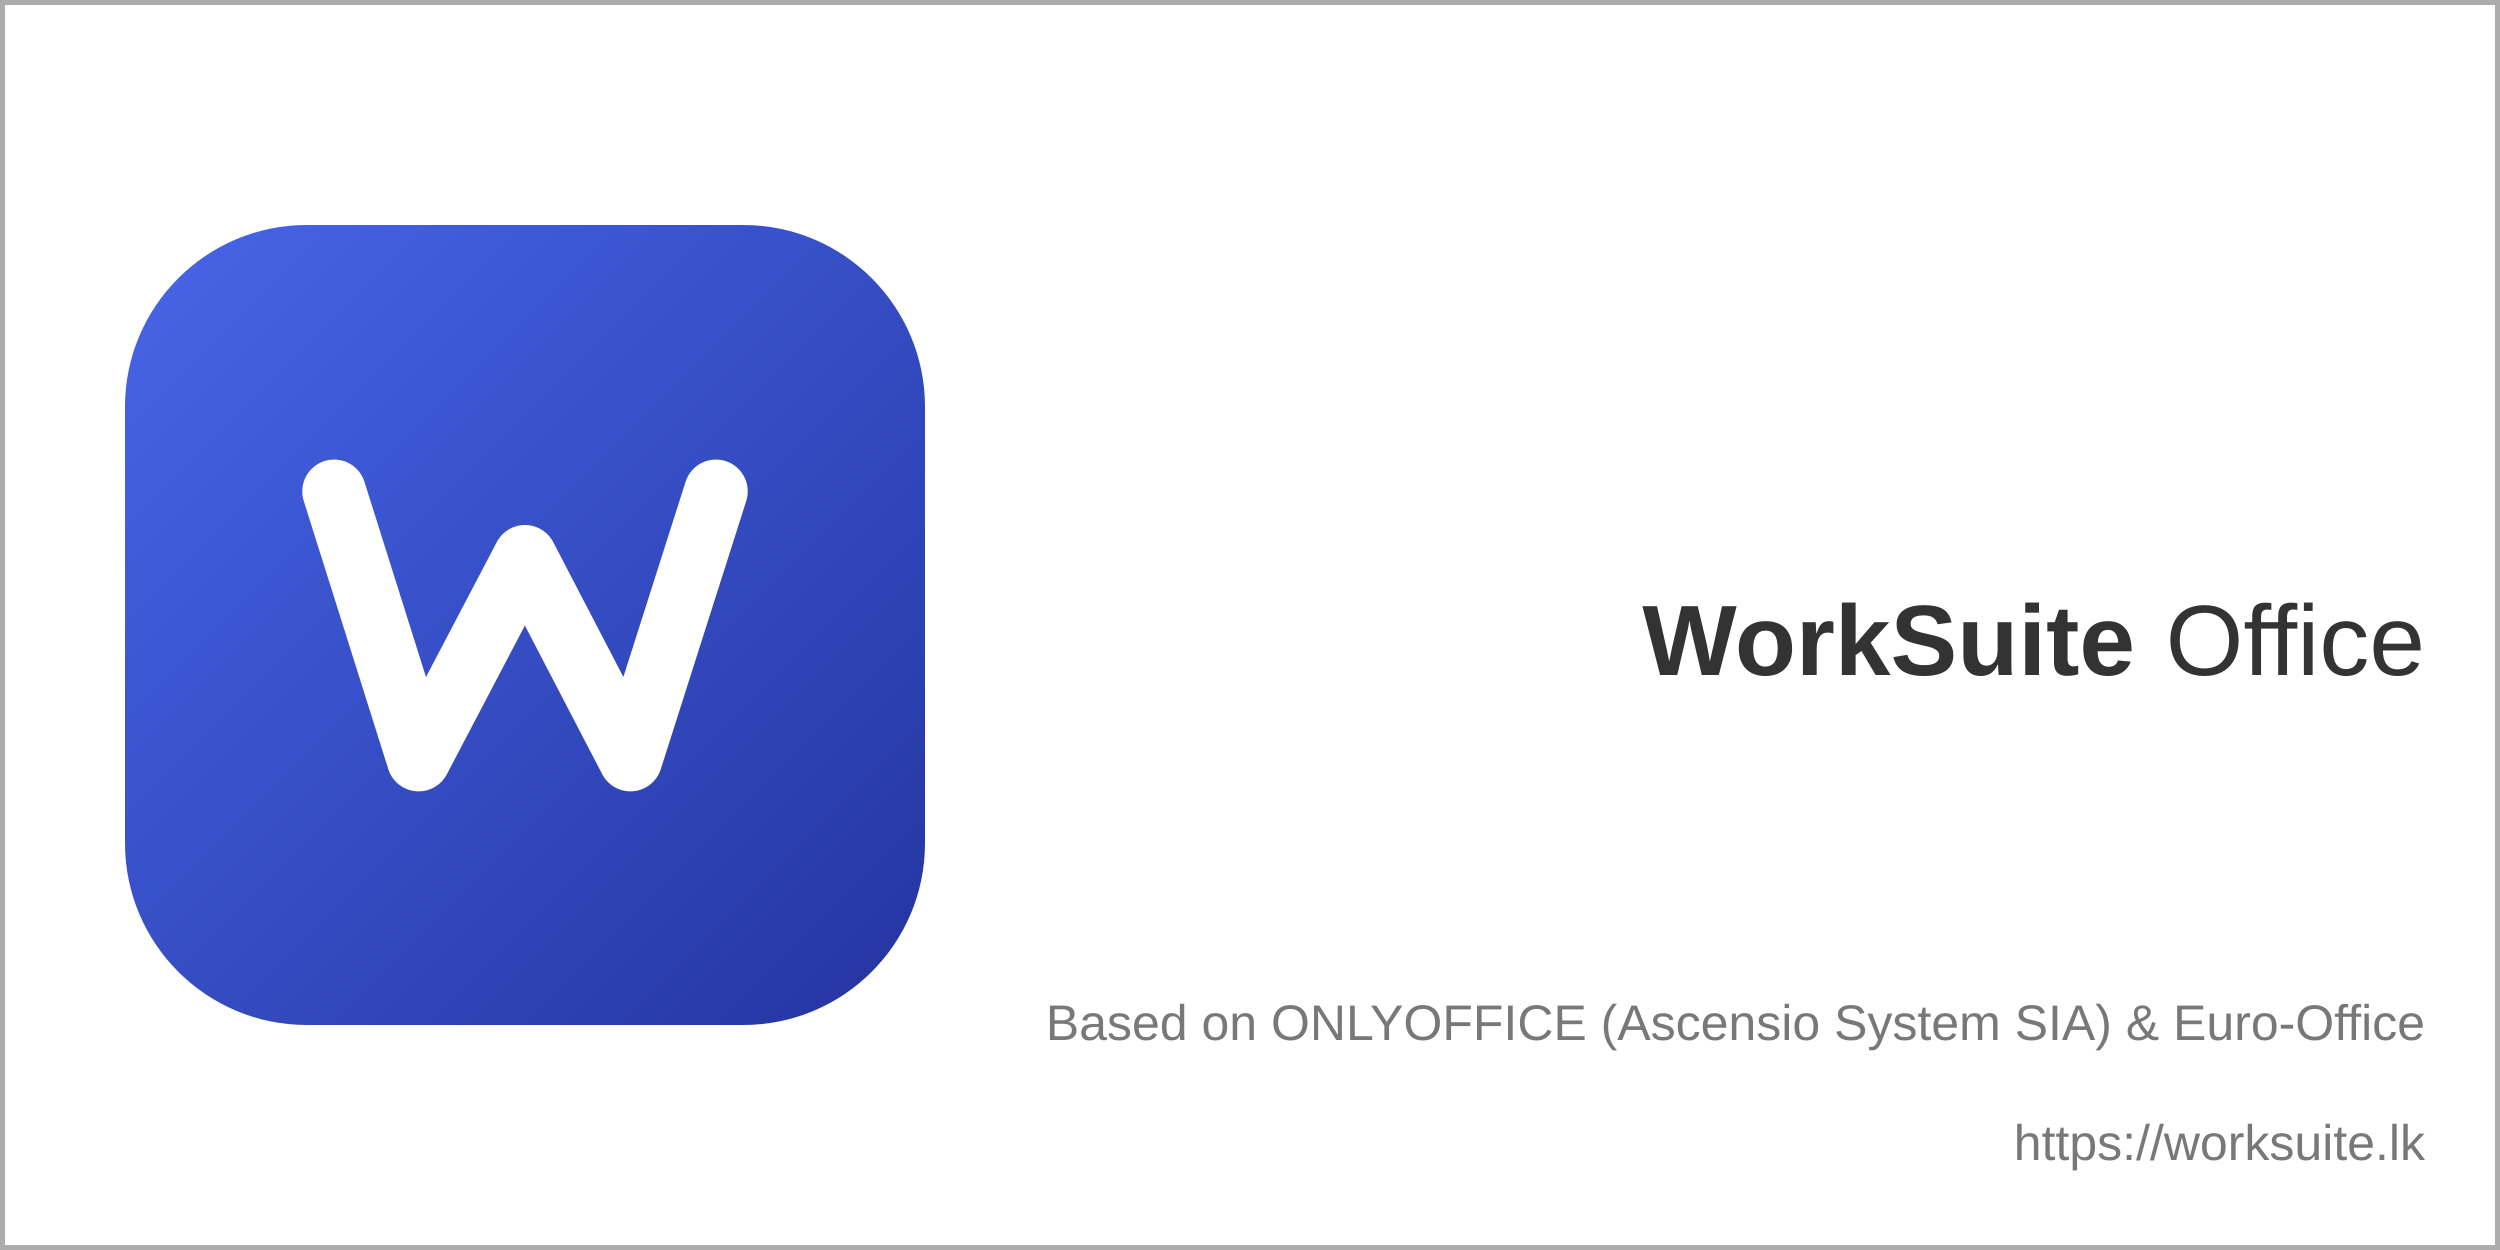
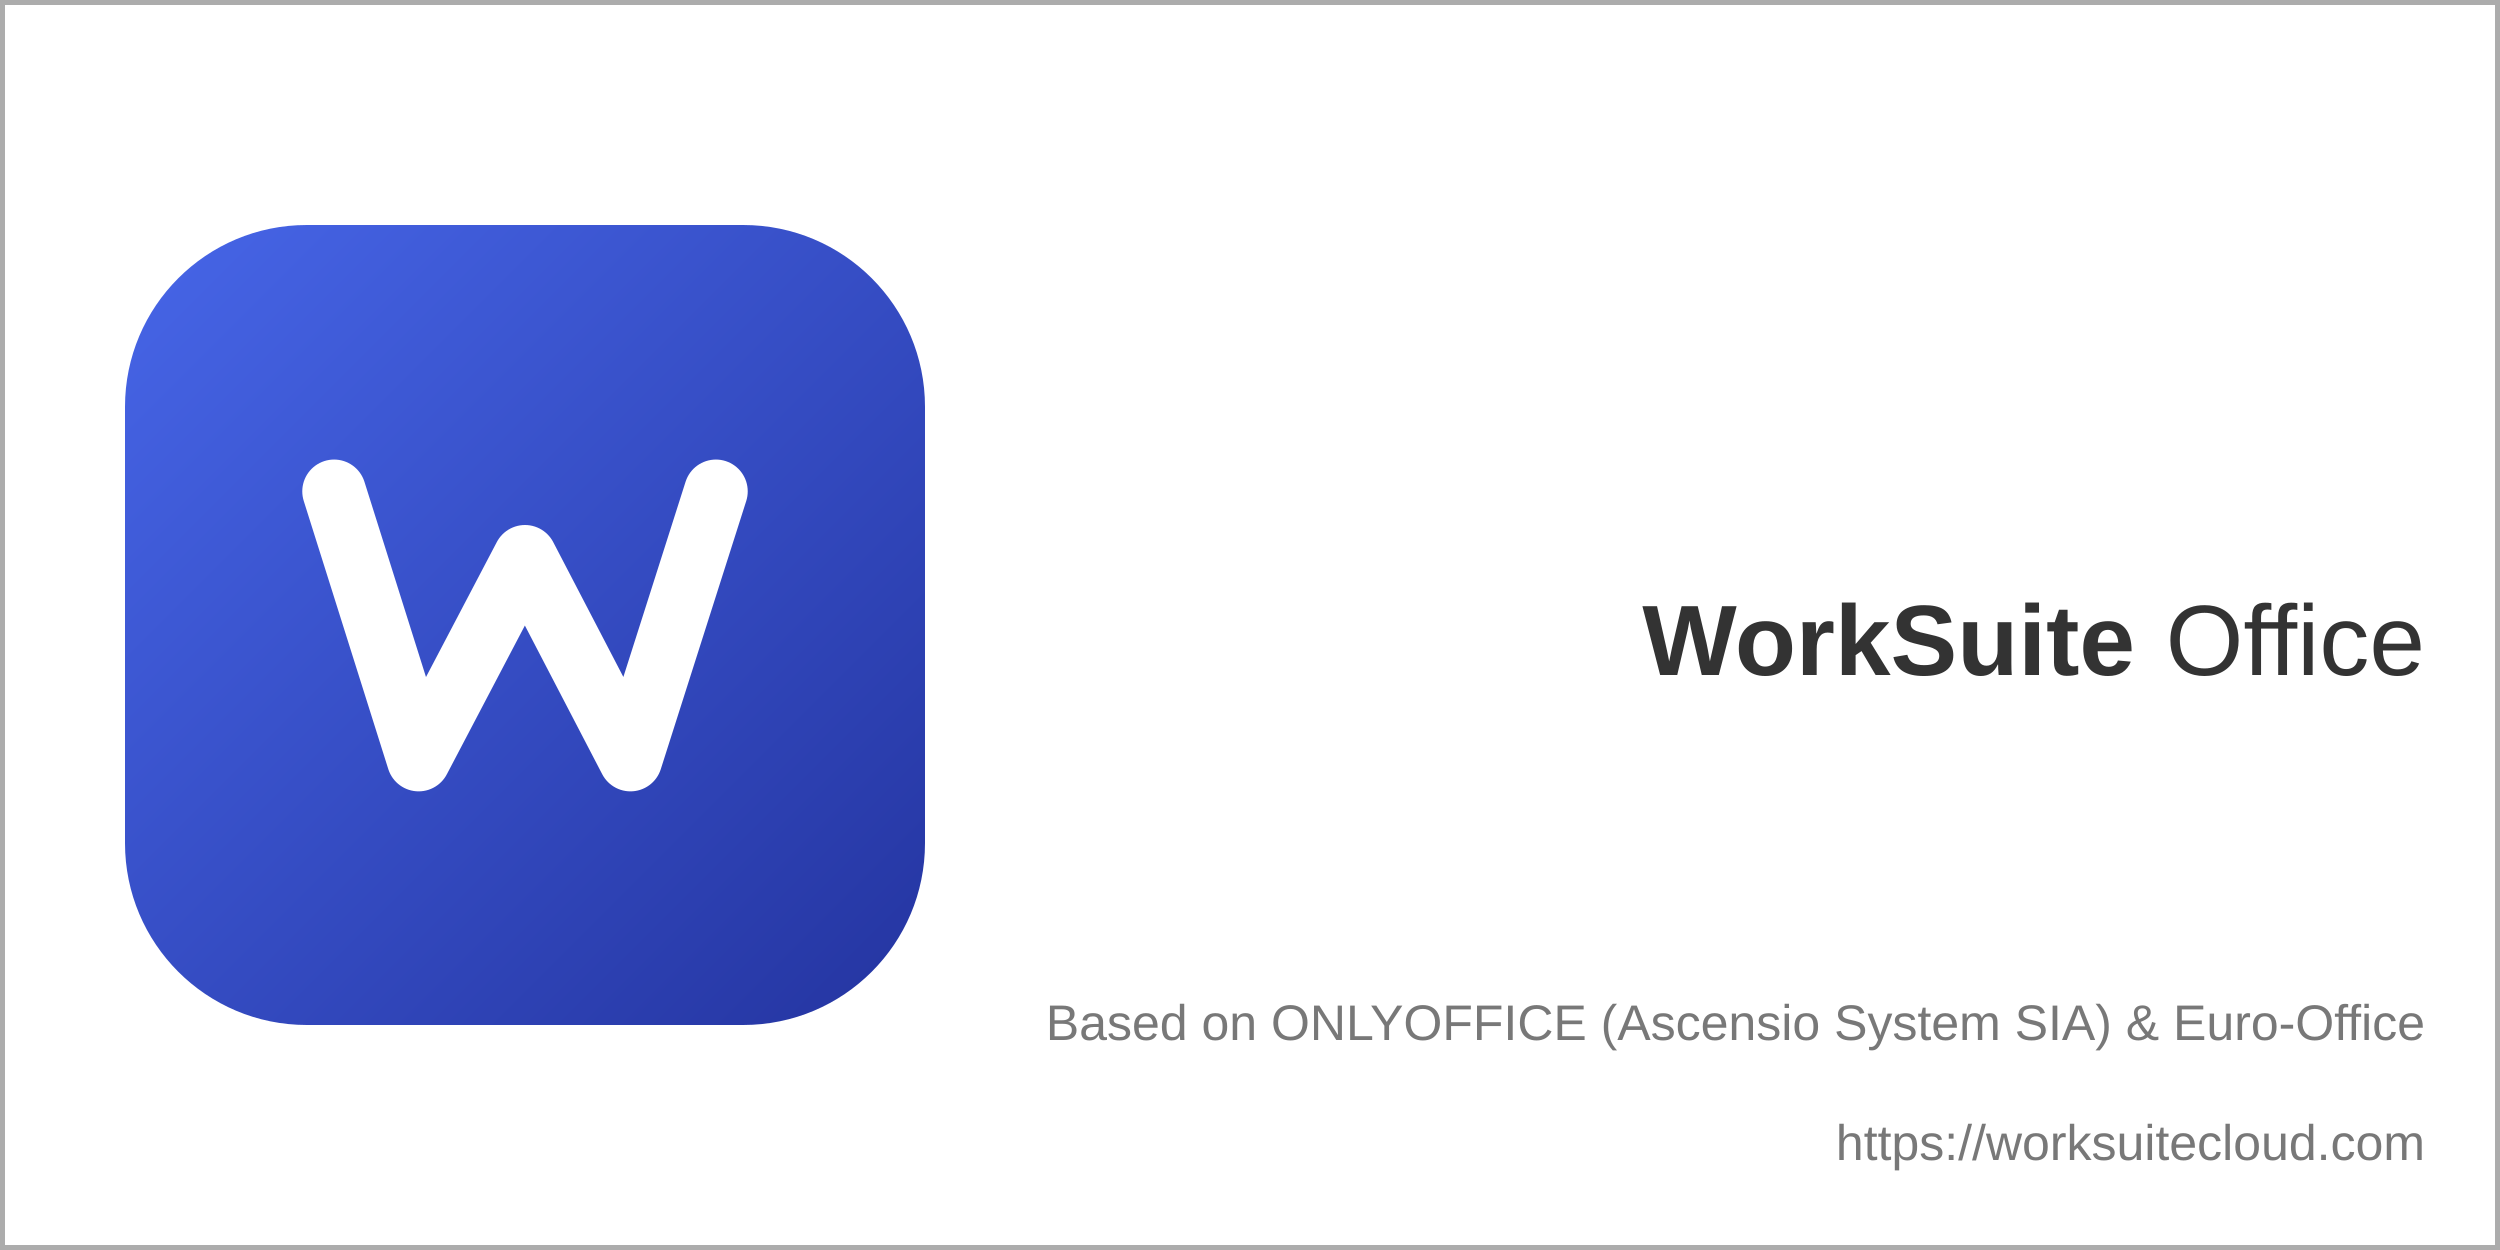
<svg xmlns="http://www.w3.org/2000/svg" width="500" height="250" viewBox="0 0 500 250" fill="none">
  <g clip-path="url(#a)">
    <path d="M0 0h500v250H0V0Z" fill="#fff" />
    <path d="M499 1v248H1V1h498ZM0 0v250h500V0H0Z" fill="#ACACAC" />
    <svg x="25" y="45" width="160" height="160" viewBox="72 72 880 880">
      <defs>
        <linearGradient id="wsg" x1="0" y1="0" x2="1" y2="1">
          <stop offset="0" stop-color="#4766E8" />
          <stop offset="1" stop-color="#2434A0" />
        </linearGradient>
      </defs>
      <rect x="72" y="72" width="880" height="880" rx="200" fill="url(#wsg)" />
      <path d="M302 365 395 660 512 437 628 660 722 365" fill="none" stroke="#fff" stroke-width="70" stroke-linecap="round" stroke-linejoin="round" />
    </svg>
    <text x="485" y="135" font-family="Arial, Helvetica, sans-serif" font-size="20" fill="#333" text-anchor="end">Office</text>
    <text x="427" y="135" font-family="Arial, Helvetica, sans-serif" font-size="20" font-weight="bold" fill="#333" text-anchor="end">WorkSuite</text>
    <text x="485" y="208" font-family="Arial, Helvetica, sans-serif" font-size="10" fill="#787878" text-anchor="end">Based on ONLYOFFICE (Ascensio System SIA) &amp; Euro-Office</text>
-     <text x="485" y="232" font-family="Arial, Helvetica, sans-serif" font-size="10" fill="#787878" text-anchor="end">https://worksuite.lk</text>
+     <text x="485" y="232" font-family="Arial, Helvetica, sans-serif" font-size="10" fill="#787878" text-anchor="end">https://worksuitecloud.com</text>
  </g>
  <defs>
    <clipPath id="a">
      <path fill="#fff" d="M0 0h500v250H0z" />
    </clipPath>
  </defs>
</svg>
